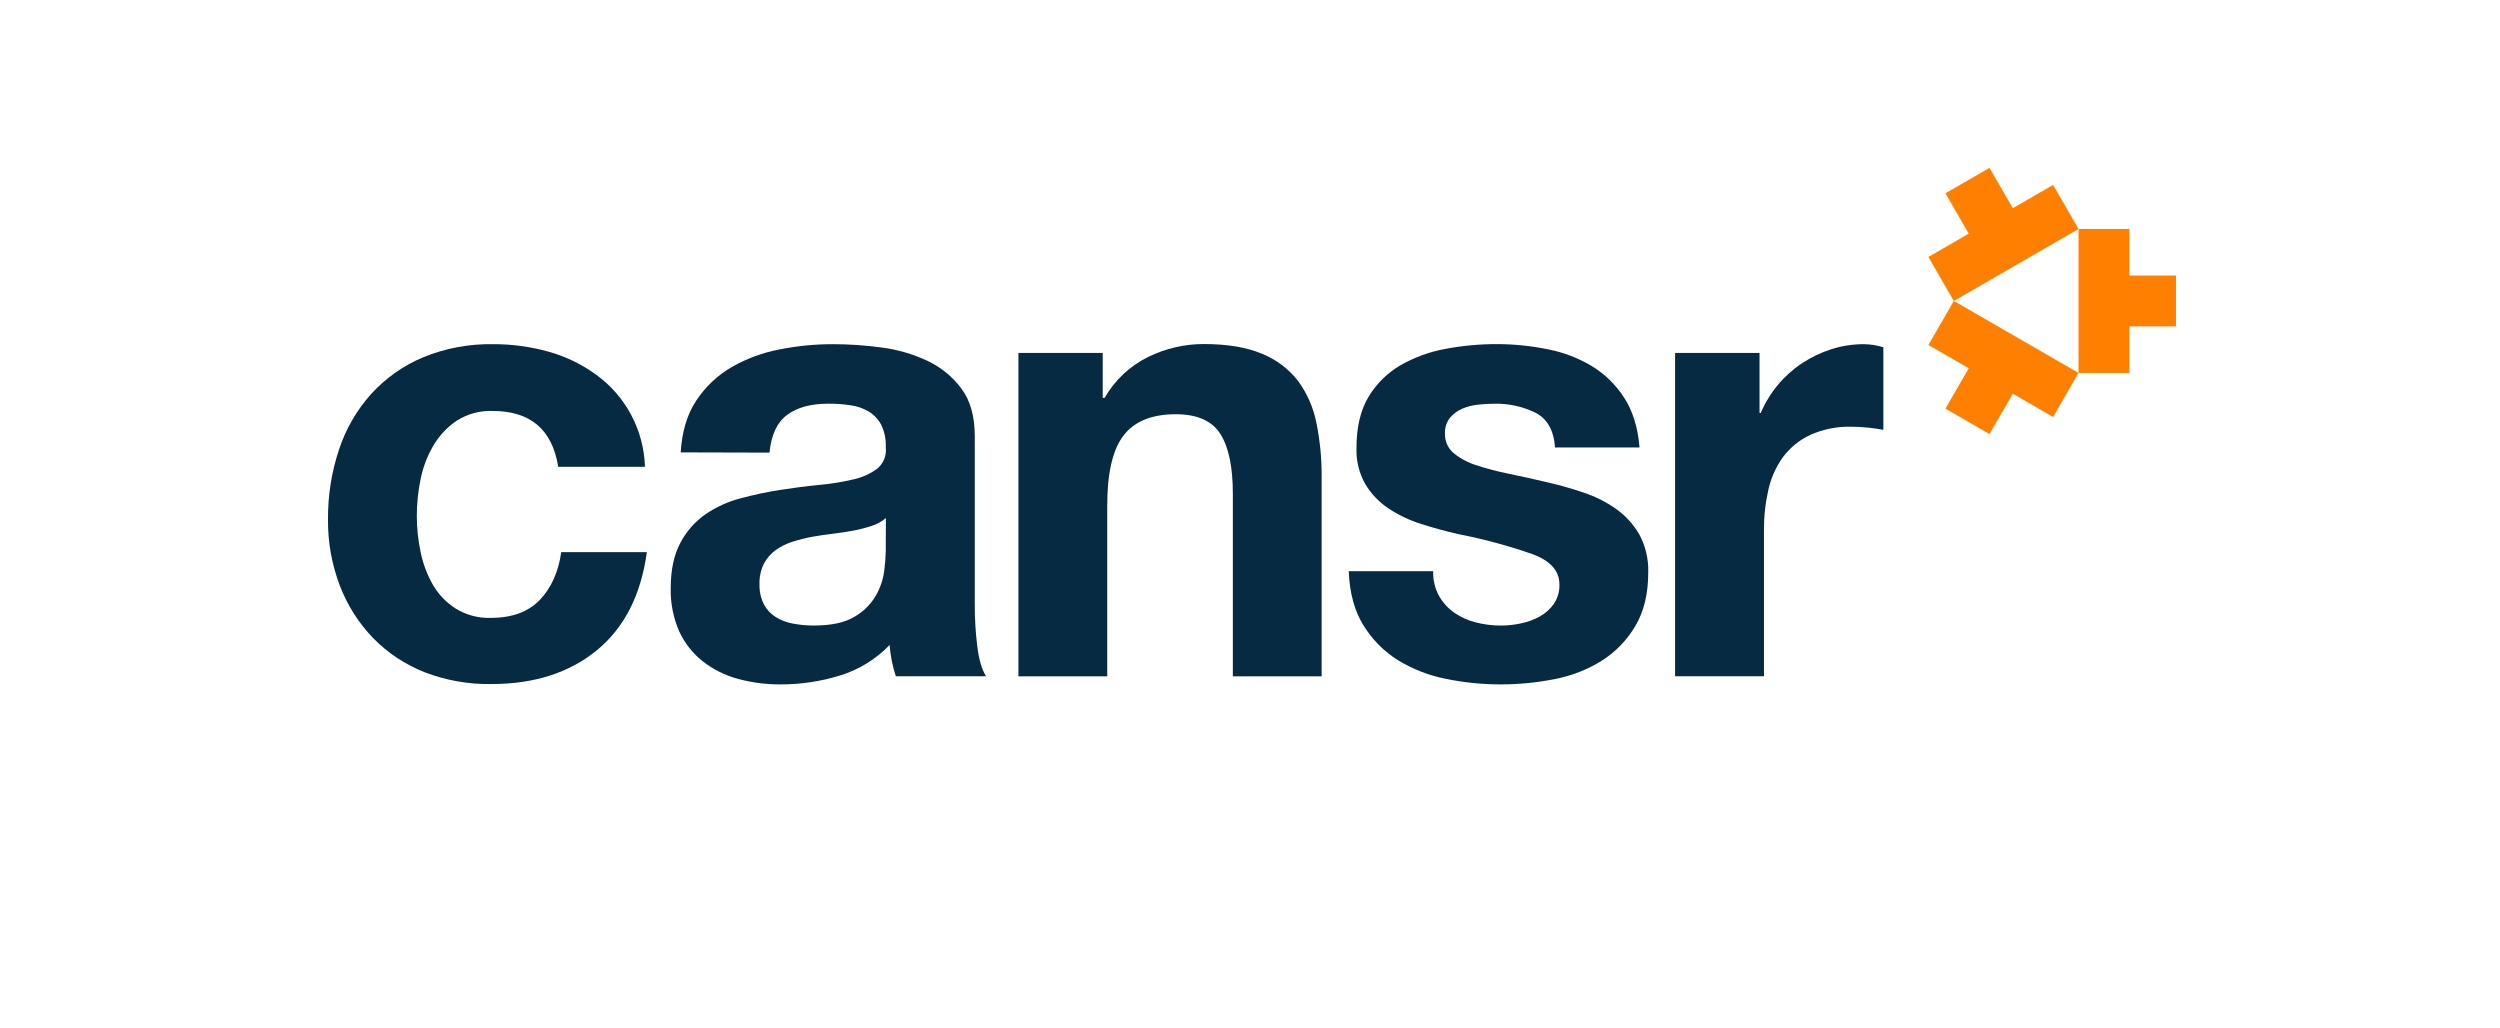
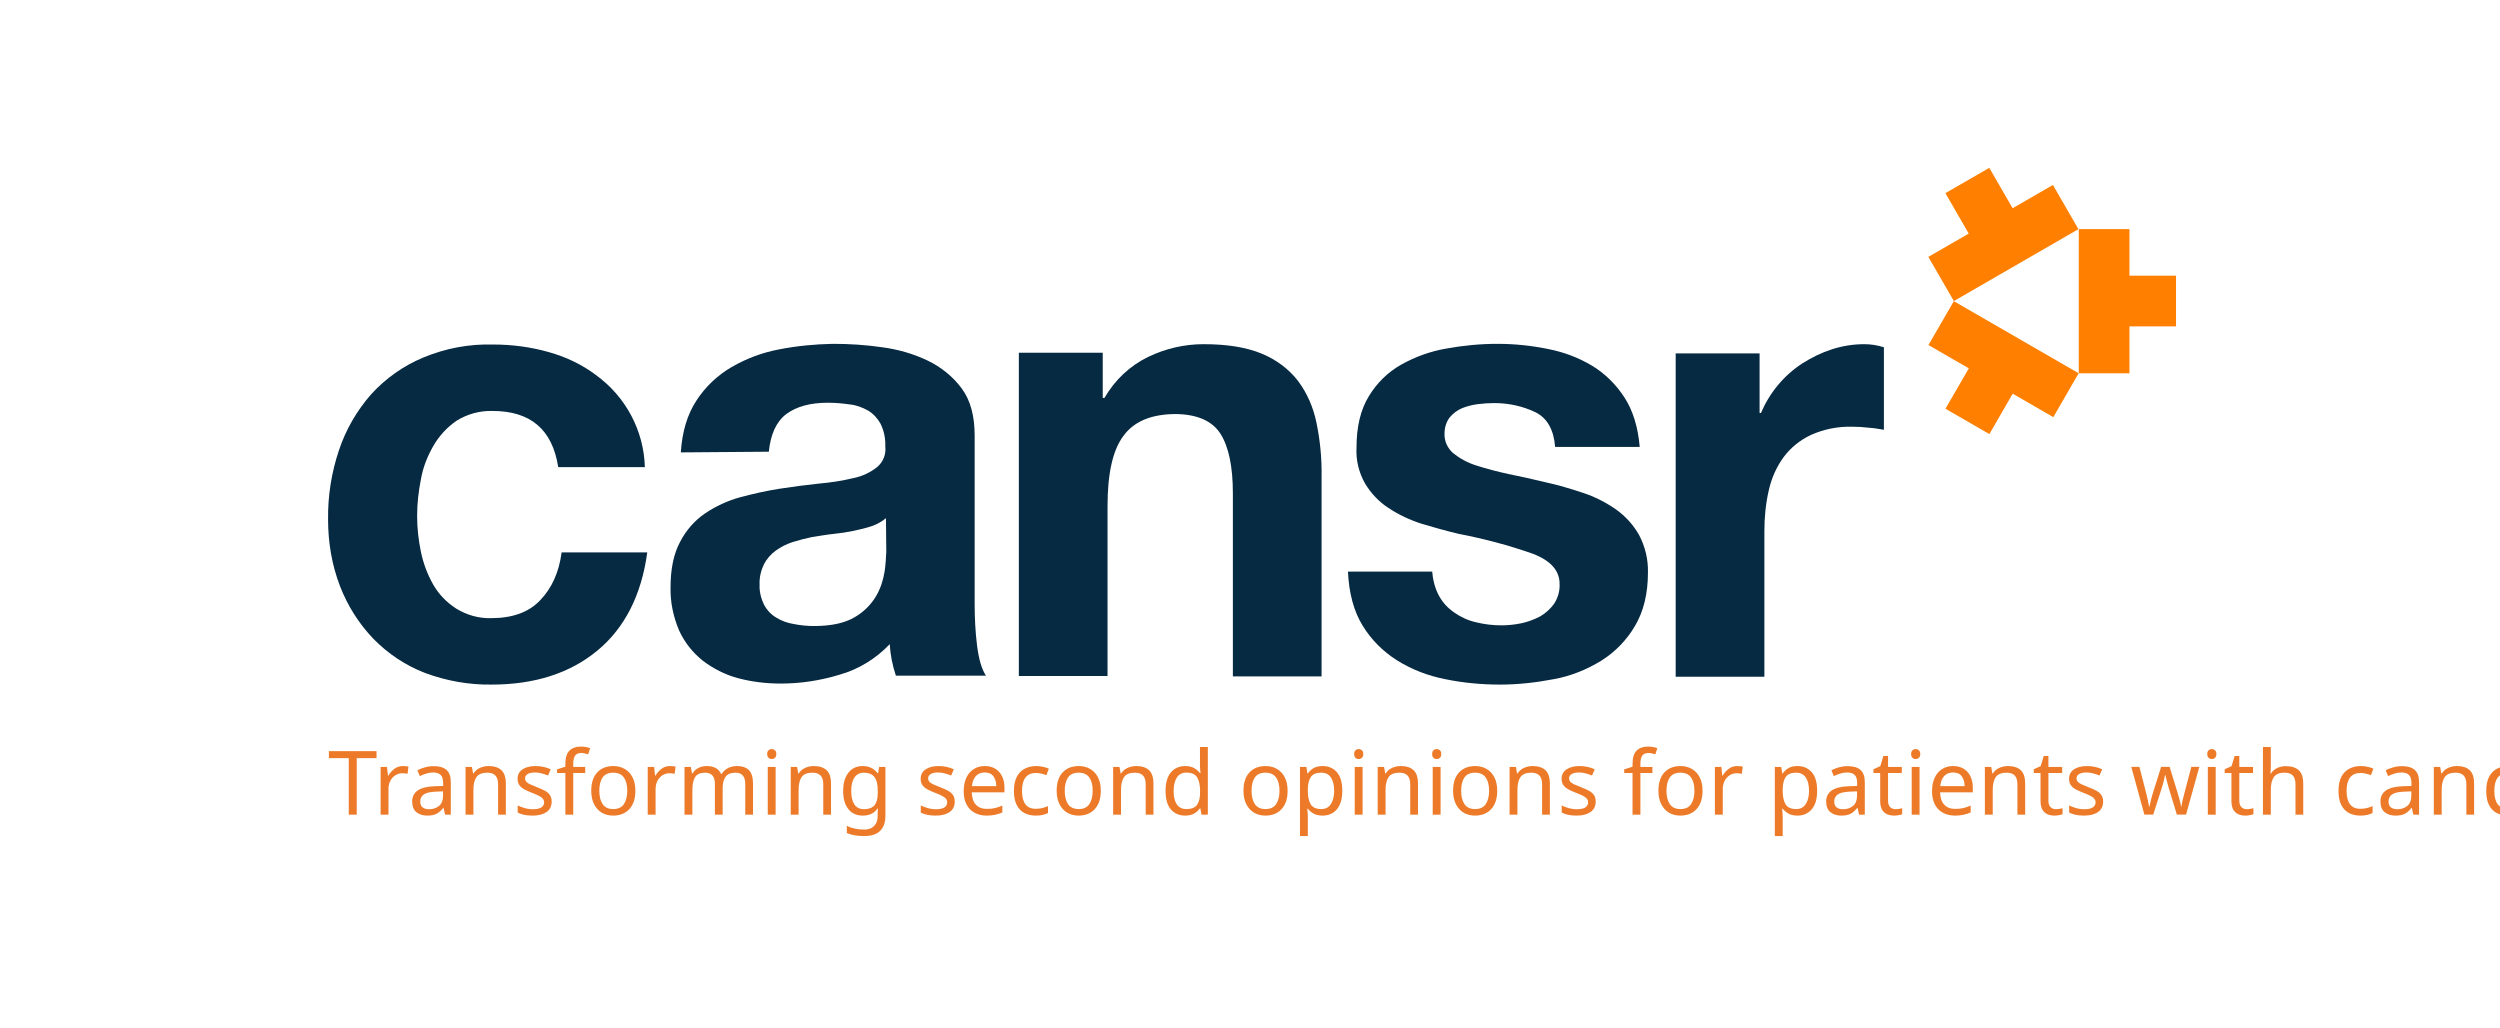
- <svg xmlns="http://www.w3.org/2000/svg" id="Layer_1" data-name="Layer 1" viewBox="0 0 730.02 300">
-   <defs>
-     <style>.cls-1{fill:#062a42;}.cls-2{fill:#ff7f00;}</style>
-   </defs>
-   <path class="cls-1" d="M143.8,120a18.27,18.27,0,0,0-10.41,2.83,22.59,22.59,0,0,0-6.85,7.3A31.55,31.55,0,0,0,122.8,140a53.58,53.58,0,0,0-1.09,10.69,51.21,51.21,0,0,0,1.09,10.4,32.19,32.19,0,0,0,3.56,9.59,20.37,20.37,0,0,0,6.66,7,18.41,18.41,0,0,0,10.24,2.75q9.3,0,14.33-5.21t6.3-14h25q-2.57,18.8-14.61,28.67t-30.87,9.86A51.89,51.89,0,0,1,124,196.3a43.21,43.21,0,0,1-15.07-10,45.41,45.41,0,0,1-9.68-15.25,52.75,52.75,0,0,1-3.47-19.46A62.7,62.7,0,0,1,99,131.27a45.66,45.66,0,0,1,9.4-16.25,43.15,43.15,0,0,1,15.16-10.69A51.61,51.61,0,0,1,144,100.5a59.32,59.32,0,0,1,16.17,2.19A43.25,43.25,0,0,1,174,109.36a34.46,34.46,0,0,1,14.33,26.94H163Q160.42,120,143.8,120Z" />
-   <path class="cls-1" d="M198.77,132.1q.55-9.13,4.57-15.16a31,31,0,0,1,10.22-9.69,44.85,44.85,0,0,1,14-5.2,79.94,79.94,0,0,1,15.62-1.55,105.77,105.77,0,0,1,14.43,1,44.39,44.39,0,0,1,13.33,3.93,26.22,26.22,0,0,1,9.86,8.13q3.84,5.2,3.84,13.79v49.13a98.45,98.45,0,0,0,.73,12.24c.48,3.89,1.34,6.81,2.56,8.76H261.6a36,36,0,0,1-1.19-4.48,39.29,39.29,0,0,1-.64-4.66,33.68,33.68,0,0,1-14.61,8.95A58.45,58.45,0,0,1,228,199.85a46.59,46.59,0,0,1-12.6-1.64,29,29,0,0,1-10.22-5.12,23.88,23.88,0,0,1-6.86-8.76,29.72,29.72,0,0,1-2.46-12.6q0-8,2.83-13.25a23.59,23.59,0,0,1,7.3-8.3,32.71,32.71,0,0,1,10.24-4.66,107.61,107.61,0,0,1,11.59-2.46q5.83-.92,11.51-1.47a68.56,68.56,0,0,0,10-1.64,17.69,17.69,0,0,0,6.94-3.19,7,7,0,0,0,2.38-6.13A13.67,13.67,0,0,0,257.3,124a10.07,10.07,0,0,0-3.65-3.84,14.35,14.35,0,0,0-5.29-1.82,42.59,42.59,0,0,0-6.48-.46q-7.68,0-12.06,3.29t-5.12,11Zm59.91,19.18a12,12,0,0,1-4.11,2.27,42.62,42.62,0,0,1-5.3,1.38c-1.89.36-3.86.66-5.94.91s-4.14.55-6.2.91a49.06,49.06,0,0,0-5.76,1.46,17.13,17.13,0,0,0-4.93,2.47,11.6,11.6,0,0,0-3.38,3.93,12.61,12.61,0,0,0-1.28,6,12.25,12.25,0,0,0,1.28,5.85,9.68,9.68,0,0,0,3.47,3.73,14.26,14.26,0,0,0,5.11,1.92,32.28,32.28,0,0,0,6,.55q7.67,0,11.88-2.56a17.14,17.14,0,0,0,6.2-6.11,19.64,19.64,0,0,0,2.47-7.22,50.54,50.54,0,0,0,.46-5.84Z" />
-   <path class="cls-1" d="M322,103.06V116.2h.55a29.83,29.83,0,0,1,12.79-12,37,37,0,0,1,16.07-3.74q10.4,0,17.07,2.83A25.4,25.4,0,0,1,379,111.18a30.78,30.78,0,0,1,5.39,12.24,76.5,76.5,0,0,1,1.54,16v58.08H360V144.15q0-11.7-3.65-17.44t-13-5.75q-10.59,0-15.34,6.3T323.32,148v49.5H297.39V103.06Z" />
-   <path class="cls-1" d="M420.2,174a15.17,15.17,0,0,0,4.48,4.93,19.15,19.15,0,0,0,6.3,2.83,29.57,29.57,0,0,0,7.39.91,27.53,27.53,0,0,0,5.76-.64,19.53,19.53,0,0,0,5.48-2,12.55,12.55,0,0,0,4.11-3.66,9.61,9.61,0,0,0,1.64-5.75q0-5.85-7.76-8.77A155.4,155.4,0,0,0,426,156q-5.67-1.28-11-3a37.47,37.47,0,0,1-9.59-4.56,22.31,22.31,0,0,1-6.76-7.12,20.12,20.12,0,0,1-2.55-10.5q0-9.13,3.56-15a26.25,26.25,0,0,1,9.41-9.23,41.34,41.34,0,0,1,13.14-4.74,80.5,80.5,0,0,1,15-1.37A75.09,75.09,0,0,1,452,102a39.43,39.43,0,0,1,12.88,4.94,29.5,29.5,0,0,1,9.4,9.21q3.75,5.76,4.48,14.52H454.08c-.36-5-2.26-8.37-5.66-10.13a26,26,0,0,0-12.05-2.65,45.24,45.24,0,0,0-4.75.27,16,16,0,0,0-4.66,1.19A9.65,9.65,0,0,0,423.4,122a7,7,0,0,0-1.46,4.66,7.12,7.12,0,0,0,2.55,5.66,19.56,19.56,0,0,0,6.67,3.55,79.9,79.9,0,0,0,9.41,2.47q5.3,1.09,10.77,2.38a107.83,107.83,0,0,1,11.05,3.11,36.1,36.1,0,0,1,9.59,4.83,23.64,23.64,0,0,1,6.76,7.49,22,22,0,0,1,2.56,11q0,9.32-3.75,15.61a29.93,29.93,0,0,1-9.77,10.14A40.27,40.27,0,0,1,454,198.3a80.75,80.75,0,0,1-15.79,1.55,78.61,78.61,0,0,1-16.08-1.64,42.63,42.63,0,0,1-14-5.48,31.31,31.31,0,0,1-10-10.14c-2.61-4.2-4.05-9.47-4.28-15.8h24.65A14.21,14.21,0,0,0,420.2,174Z" />
-   <path class="cls-1" d="M513.8,103.06v17.53h.36a32.73,32.73,0,0,1,12.06-14.53,35.27,35.27,0,0,1,8.58-4.1,31.08,31.08,0,0,1,9.5-1.46,20.18,20.18,0,0,1,5.66.91v24.11c-1.22-.24-2.68-.46-4.38-.64a47.08,47.08,0,0,0-4.93-.27,27.63,27.63,0,0,0-12,2.37,21,21,0,0,0-8,6.48,26,26,0,0,0-4.28,9.6,51.74,51.74,0,0,0-1.28,11.87v42.55H489.14V103.06Z" />
-   <rect class="cls-2" x="606.95" y="66.86" width="14.85" height="42.05" />
-   <rect class="cls-2" x="610.19" y="80.46" width="25.21" height="14.85" />
-   <rect class="cls-2" x="564" y="63.52" width="42.05" height="14.85" transform="translate(42.91 302.02) rotate(-30)" />
-   <rect class="cls-2" x="573.4" y="51.04" width="14.85" height="25.21" transform="translate(45.99 298.94) rotate(-30)" />
-   <rect class="cls-2" x="577.61" y="83.8" width="14.85" height="42.05" transform="translate(201.73 559.06) rotate(-60)" />
-   <rect class="cls-2" x="568.21" y="104.7" width="25.21" height="14.85" transform="translate(193.31 559.06) rotate(-60)" />
+ <svg xmlns="http://www.w3.org/2000/svg" version="1.1" id="Layer_1" x="0px" y="0px" viewBox="0 0 730 300" style="enable-background:new 0 0 730 300;" xml:space="preserve">
+   <style type="text/css">
+ 	.st0{fill:#062A42;}
+ 	.st1{fill:#FF7F00;}
+ 	.st2{fill:#EC7A29;}
+ 	.st3{font-family:'ArialMT';}
+ 	.st4{font-size:26px;}
+ </style>
+   <path class="st0" d="M143.8,120c-3.7-0.1-7.3,0.9-10.4,2.8c-2.8,1.9-5.1,4.4-6.8,7.3c-1.8,3.1-3.1,6.4-3.7,9.9  c-0.7,3.5-1.1,7.1-1.1,10.7c0,3.5,0.4,7,1.1,10.4c0.7,3.4,1.9,6.6,3.6,9.6c1.6,2.8,3.9,5.2,6.7,7c3.1,1.9,6.6,2.9,10.2,2.8  c6.2,0,11-1.7,14.3-5.2c3.4-3.5,5.5-8.1,6.3-14h25c-1.7,12.5-6.6,22.1-14.6,28.7c-8,6.6-18.3,9.9-30.9,9.9  c-6.6,0.1-13.2-1.1-19.4-3.4c-5.7-2.2-10.8-5.6-15.1-10c-4.2-4.4-7.5-9.6-9.7-15.3c-2.4-6.2-3.5-12.8-3.5-19.5  c-0.1-6.9,1-13.8,3.2-20.3c2-6,5.2-11.5,9.4-16.3c4.2-4.6,9.4-8.3,15.2-10.7c6.5-2.7,13.4-4,20.4-3.8c5.5,0,10.9,0.7,16.2,2.2  c5,1.4,9.7,3.6,13.8,6.7c8.7,6.3,14,16.2,14.3,26.9H163C161.3,125.4,154.9,120,143.8,120z" />
+   <path class="st0" d="M198.8,132.1c0.4-6.1,1.9-11.1,4.6-15.2c2.6-4,6.1-7.3,10.2-9.7c4.3-2.5,9.1-4.3,14-5.2  c5.1-1,10.4-1.5,15.6-1.6c4.8,0,9.6,0.3,14.4,1c4.6,0.6,9.1,1.9,13.3,3.9c3.9,1.9,7.3,4.6,9.9,8.1c2.6,3.5,3.8,8.1,3.8,13.8v49.1  c0,4.1,0.2,8.2,0.7,12.2c0.5,3.9,1.3,6.8,2.6,8.8h-26.3c-0.5-1.5-0.9-3-1.2-4.5c-0.3-1.5-0.5-3.1-0.6-4.7c-4,4.2-9,7.3-14.6,8.9  c-5.6,1.7-11.3,2.6-17.2,2.6c-4.3,0-8.5-0.5-12.6-1.6c-3.7-1-7.2-2.8-10.2-5.1c-2.9-2.3-5.3-5.3-6.9-8.8c-1.7-4-2.6-8.3-2.5-12.6  c0-5.3,0.9-9.8,2.8-13.3c1.7-3.3,4.2-6.2,7.3-8.3c3.1-2.1,6.6-3.7,10.2-4.7c3.8-1,7.7-1.9,11.6-2.5c3.9-0.6,7.7-1.1,11.5-1.5  c3.4-0.3,6.7-0.8,10-1.6c2.5-0.5,4.9-1.6,6.9-3.2c1.8-1.5,2.7-3.8,2.4-6.1c0.1-2.3-0.4-4.6-1.4-6.6c-0.9-1.6-2.1-2.9-3.6-3.8  c-1.6-0.9-3.4-1.6-5.3-1.8c-2.1-0.3-4.3-0.5-6.5-0.5c-5.1,0-9.1,1.1-12.1,3.3c-2.9,2.2-4.6,5.9-5.1,11L198.8,132.1z M258.7,151.3  c-1.2,1-2.6,1.8-4.1,2.3c-1.7,0.6-3.5,1-5.3,1.4c-1.9,0.4-3.9,0.7-5.9,0.9s-4.1,0.6-6.2,0.9c-1.9,0.4-3.9,0.9-5.8,1.5  c-1.8,0.6-3.4,1.4-4.9,2.5c-1.4,1-2.6,2.4-3.4,3.9c-0.9,1.9-1.4,3.9-1.3,6c-0.1,2,0.4,4,1.3,5.9c0.8,1.5,2,2.8,3.5,3.7  c1.6,1,3.3,1.6,5.1,1.9c2,0.4,4,0.6,6,0.6c5.1,0,9.1-0.9,11.9-2.6c2.6-1.5,4.7-3.6,6.2-6.1c1.3-2.2,2.1-4.7,2.5-7.2  c0.3-1.9,0.4-3.9,0.5-5.8L258.7,151.3z" />
+   <path class="st0" d="M322,103.1v13.1h0.5c3-5.2,7.4-9.4,12.8-12c5-2.4,10.5-3.7,16.1-3.7c6.9,0,12.6,0.9,17.1,2.8  c4.1,1.7,7.8,4.4,10.5,7.9c2.7,3.6,4.5,7.8,5.4,12.2c1.1,5.3,1.6,10.6,1.5,16v58.1H360v-53.4c0-7.8-1.2-13.6-3.6-17.4  c-2.4-3.8-6.8-5.7-13-5.8c-7.1,0-12.2,2.1-15.3,6.3c-3.2,4.2-4.7,11.1-4.7,20.7v49.5h-25.9v-94.4H322z" />
+   <path class="st0" d="M420.2,174c1.1,2,2.6,3.6,4.5,4.9c1.9,1.3,4,2.3,6.3,2.8c2.4,0.6,4.9,0.9,7.4,0.9c1.9,0,3.9-0.2,5.8-0.6  c1.9-0.4,3.8-1.1,5.5-2c1.6-0.9,3-2.2,4.1-3.7c1.1-1.7,1.7-3.7,1.6-5.8c0-3.9-2.6-6.8-7.8-8.8c-7.1-2.5-14.3-4.4-21.6-5.8  c-3.8-0.9-7.4-1.9-11-3c-3.4-1.1-6.6-2.6-9.6-4.6c-2.8-1.8-5.1-4.3-6.8-7.1c-1.8-3.2-2.7-6.8-2.5-10.5c0-6.1,1.2-11.1,3.6-15  c2.3-3.8,5.5-7,9.4-9.2c4.1-2.3,8.5-3.9,13.1-4.7c4.9-0.9,10-1.4,15-1.4c5,0,9.9,0.5,14.8,1.5c4.6,0.9,8.9,2.5,12.9,4.9  c3.8,2.3,7,5.5,9.4,9.2c2.5,3.8,4,8.7,4.5,14.5h-24.7c-0.4-5-2.3-8.4-5.7-10.1c-3.7-1.8-7.9-2.7-12-2.7c-1.6,0-3.2,0.1-4.8,0.3  c-1.6,0.2-3.2,0.6-4.7,1.2c-1.4,0.6-2.6,1.5-3.6,2.7c-1,1.3-1.5,3-1.5,4.7c-0.1,2.2,0.9,4.3,2.5,5.7c2,1.6,4.2,2.8,6.7,3.6  c3.1,1,6.2,1.8,9.4,2.5c3.5,0.7,7.1,1.5,10.8,2.4c3.7,0.8,7.4,1.9,11,3.1c3.4,1.1,6.7,2.8,9.6,4.8c2.8,2,5.1,4.5,6.8,7.5  c1.8,3.4,2.7,7.2,2.6,11c0,6.2-1.3,11.4-3.8,15.6c-2.4,4.1-5.8,7.6-9.8,10.1c-4.2,2.6-8.9,4.5-13.8,5.4c-5.2,1-10.5,1.6-15.8,1.6  c-5.4,0-10.8-0.5-16.1-1.6c-5-1-9.7-2.8-14-5.5c-4.1-2.6-7.5-6-10-10.1c-2.6-4.2-4-9.5-4.3-15.8h24.6  C418.4,169.3,419,171.8,420.2,174z" />
+   <path class="st0" d="M513.8,103.1v17.5h0.4c2.5-5.9,6.7-11,12.1-14.5c2.7-1.7,5.5-3.1,8.6-4.1c3.1-1,6.3-1.5,9.5-1.5  c1.9,0,3.8,0.3,5.7,0.9v24.1c-1.2-0.2-2.7-0.5-4.4-0.6c-1.6-0.2-3.3-0.3-4.9-0.3c-4.1-0.1-8.2,0.7-12,2.4c-3.2,1.5-5.9,3.7-8,6.5  c-2.1,2.9-3.5,6.1-4.3,9.6c-0.9,3.9-1.3,7.9-1.3,11.9v42.6h-25.9v-94.4H513.8z" />
+   <rect x="607" y="66.9" class="st1" width="14.8" height="42.1" />
+   <rect x="610.2" y="80.5" class="st1" width="25.2" height="14.8" />
+   <rect x="564" y="63.5" transform="matrix(0.866 -0.5 0.5 0.866 42.9052 302.0197)" class="st1" width="42" height="14.9" />
+   <rect x="573.4" y="51" transform="matrix(0.866 -0.5 0.5 0.866 45.9925 298.9378)" class="st1" width="14.8" height="25.2" />
+   <rect x="577.6" y="83.8" transform="matrix(0.5 -0.866 0.866 0.5 201.7398 559.0583)" class="st1" width="14.8" height="42.1" />
+   <rect x="568.2" y="104.7" transform="matrix(0.5 -0.866 0.866 0.5 193.3099 559.0663)" class="st1" width="25.2" height="14.8" />
+   <text transform="matrix(1 0 0 1 95.7763 237.8898)" class="st2 st3 st4">Transforming second opinions for patients with cancer</text>
</svg>
